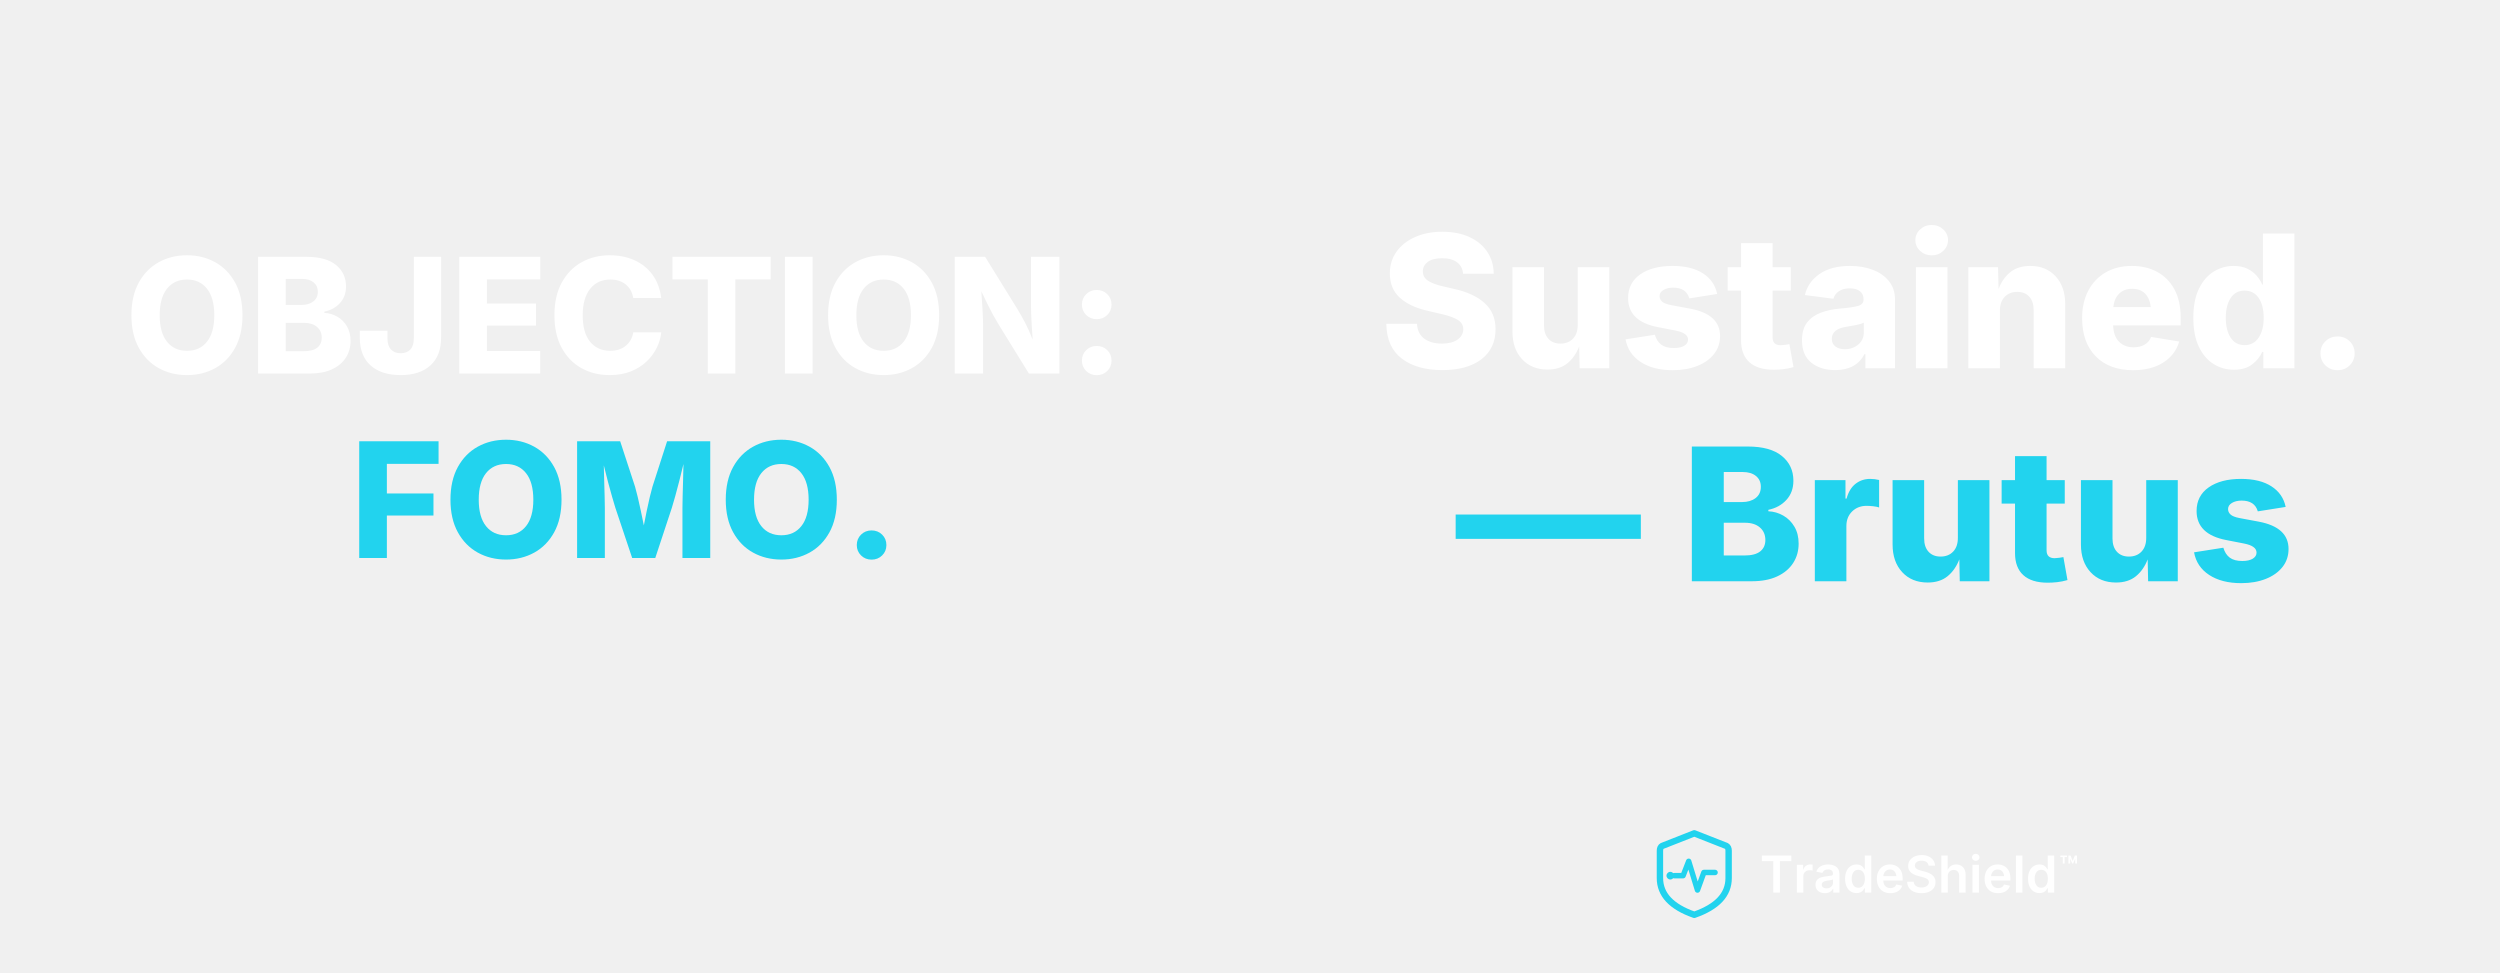
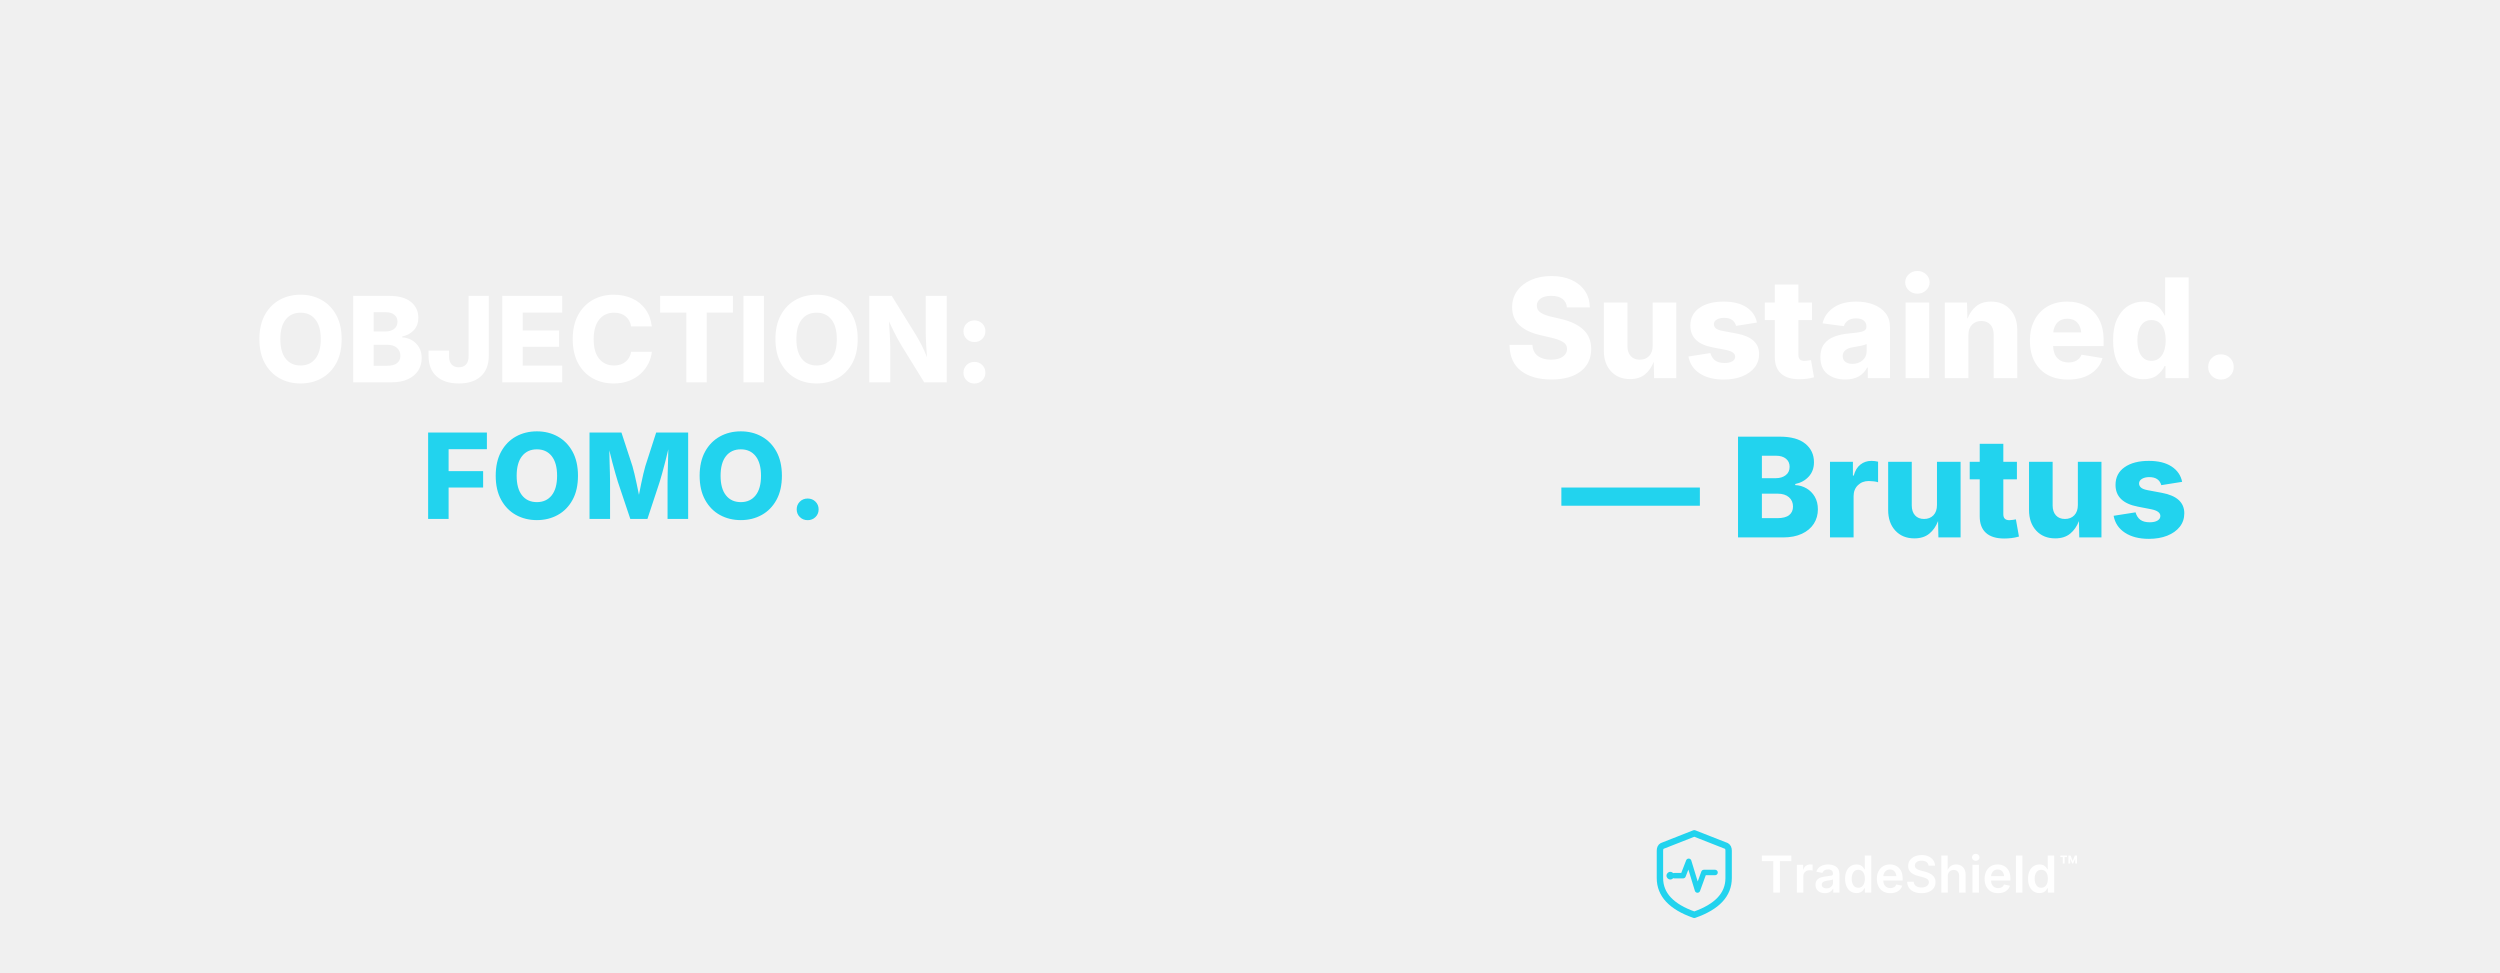
<svg xmlns="http://www.w3.org/2000/svg" width="9in" height="3.5in" viewBox="0 0 2700 1050">
-   <path fill="#FFFFFF" d="M201.992 405.1Q184.991 405.1 171.414 397.571Q157.838 390.043 149.887 375.579Q141.936 361.115 141.936 340.476Q141.936 319.667 149.887 305.203Q157.838 290.739 171.414 283.211Q184.991 275.682 201.992 275.682Q218.825 275.682 232.401 283.211Q245.977 290.739 253.929 305.203Q261.88 319.667 261.88 340.476Q261.88 361.199 253.929 375.664Q245.977 390.128 232.401 397.614Q218.825 405.1 201.992 405.1ZM201.992 378.878Q215.695 378.878 223.562 369.023Q231.429 359.169 231.429 340.476Q231.429 321.697 223.562 311.801Q215.695 301.904 201.992 301.904Q188.205 301.904 180.338 311.801Q172.472 321.697 172.472 340.476Q172.472 359.169 180.338 369.023Q188.205 378.878 201.992 378.878Z M278.712 403.408V277.374H330.987Q352.133 277.374 362.918 286.213Q373.703 295.053 373.703 309.348Q373.703 320.175 367.148 327.322Q360.592 334.47 350.273 336.585V337.938Q357.801 338.276 364.272 341.998Q370.742 345.72 374.676 352.402Q378.609 359.085 378.609 368.22Q378.609 378.37 373.492 386.321Q368.374 394.273 358.604 398.84Q348.835 403.408 334.878 403.408ZM308.571 379.301H327.857Q337.923 379.301 342.702 375.452Q347.481 371.603 347.481 364.836Q347.481 357.477 342.364 353.079Q337.246 348.68 328.449 348.68H308.571ZM308.571 329.31H325.912Q333.44 329.31 338.346 325.588Q343.252 321.867 343.252 315.015Q343.252 308.671 338.684 304.949Q334.117 301.227 326.419 301.227H308.571Z M432.744 405.1Q411.852 405.1 400.221 394.653Q388.59 384.207 388.59 364.836V357.224H418.449V365.344Q418.449 373.38 422.256 377.44Q426.062 381.5 432.744 381.5Q439.427 381.5 443.191 377.44Q446.955 373.38 446.955 365.175V277.374H476.391V364.667Q476.391 384.122 464.887 394.611Q453.383 405.1 432.744 405.1Z M496.015 403.408V277.374H583.477V301.735H525.874V327.788H578.91V351.641H525.874V379.047H583.393V403.408Z M658.421 405.1Q641.419 405.1 627.928 397.571Q614.436 390.043 606.612 375.621Q598.788 361.199 598.788 340.476Q598.788 319.667 606.696 305.203Q614.605 290.739 628.139 283.211Q641.673 275.682 658.421 275.682Q673.393 275.682 685.32 281.096Q697.246 286.509 704.774 296.829Q712.303 307.148 714.079 321.867H683.882Q682.444 312.647 675.888 307.275Q669.333 301.904 659.182 301.904Q645.31 301.904 637.317 312.012Q629.323 322.12 629.323 340.476Q629.323 359.423 637.359 369.15Q645.395 378.878 659.013 378.878Q669.164 378.878 675.761 373.507Q682.359 368.135 683.966 358.915H714.164Q713.318 367.374 709.3 375.579Q705.282 383.784 698.261 390.466Q691.241 397.148 681.259 401.124Q671.278 405.1 658.421 405.1Z M726.259 301.735V277.374H832.331V301.735H794.182V403.408H764.408V301.735Z M877.585 277.374V403.408H847.726V277.374Z M954.389 405.1Q937.387 405.1 923.811 397.571Q910.235 390.043 902.284 375.579Q894.333 361.115 894.333 340.476Q894.333 319.667 902.284 305.203Q910.235 290.739 923.811 283.211Q937.387 275.682 954.389 275.682Q971.222 275.682 984.798 283.211Q998.374 290.739 1006.325 305.203Q1014.276 319.667 1014.276 340.476Q1014.276 361.199 1006.325 375.664Q998.374 390.128 984.798 397.614Q971.222 405.1 954.389 405.1ZM954.389 378.878Q968.092 378.878 975.959 369.023Q983.825 359.169 983.825 340.476Q983.825 321.697 975.959 311.801Q968.092 301.904 954.389 301.904Q940.602 301.904 932.735 311.801Q924.868 321.697 924.868 340.476Q924.868 359.169 932.735 369.023Q940.602 378.878 954.389 378.878Z M1031.109 403.408V277.374H1063.929L1099.117 334.301Q1103.346 341.321 1107.321 348.934Q1111.297 356.547 1115.273 366.867Q1114.596 357.393 1114.046 347.496Q1113.496 337.6 1113.496 331.002V277.374H1144.117V403.408H1111.212L1078.985 351.218Q1075.263 345.128 1072.26 339.63Q1069.258 334.132 1066.339 328.126Q1063.421 322.12 1059.868 314.592Q1060.63 325.758 1061.18 335.527Q1061.729 345.297 1061.729 351.218V403.408Z M1184.464 405.184Q1177.697 405.184 1173.087 400.659Q1168.477 396.133 1168.477 389.451Q1168.477 382.684 1173.087 378.159Q1177.697 373.633 1184.464 373.633Q1191.231 373.633 1195.841 378.159Q1200.451 382.684 1200.451 389.451Q1200.451 396.133 1195.841 400.659Q1191.231 405.184 1184.464 405.184ZM1184.464 344.705Q1177.697 344.705 1173.087 340.18Q1168.477 335.654 1168.477 328.972Q1168.477 322.205 1173.087 317.68Q1177.697 313.154 1184.464 313.154Q1191.231 313.154 1195.841 317.68Q1200.451 322.205 1200.451 328.972Q1200.451 335.654 1195.841 340.18Q1191.231 344.705 1184.464 344.705Z" />
-   <path fill="#22D3EE" d="M387.956 602.626V476.592H473.642V500.953H417.815V532.927H468.144V556.78H417.815V602.626Z M546.555 604.318Q529.554 604.318 515.977 596.789Q502.401 589.261 494.45 574.797Q486.499 560.333 486.499 539.694Q486.499 518.885 494.45 504.421Q502.401 489.957 515.977 482.429Q529.554 474.9 546.555 474.9Q563.388 474.9 576.964 482.429Q590.54 489.957 598.492 504.421Q606.443 518.885 606.443 539.694Q606.443 560.417 598.492 574.882Q590.54 589.346 576.964 596.832Q563.388 604.318 546.555 604.318ZM546.555 578.096Q560.258 578.096 568.125 568.242Q575.992 558.387 575.992 539.694Q575.992 520.915 568.125 511.019Q560.258 501.122 546.555 501.122Q532.768 501.122 524.901 511.019Q517.035 520.915 517.035 539.694Q517.035 558.387 524.901 568.242Q532.768 578.096 546.555 578.096Z M623.275 602.626V476.592H669.798L685.869 525.652Q687.138 529.966 688.788 536.902Q690.437 543.838 692.129 551.874Q693.82 559.91 695.343 567.438Q696.781 559.91 698.43 551.916Q700.08 543.923 701.729 536.945Q703.379 529.966 704.648 525.652L720.465 476.592H767.072V602.626H737.044V548.321Q737.044 543.5 737.256 535.676Q737.467 527.852 737.721 518.716Q737.975 509.581 738.144 501.122Q736.029 510.088 733.703 519.139Q731.377 528.19 729.262 535.845Q727.148 543.5 725.625 548.321L707.693 602.626H682.74L664.554 548.321Q663.116 543.669 661.001 536.31Q658.886 528.951 656.56 520.196Q654.234 511.442 652.119 502.56Q652.289 510.85 652.542 519.647Q652.796 528.444 653.008 536.014Q653.219 543.585 653.219 548.321V602.626Z M843.877 604.318Q826.875 604.318 813.299 596.789Q799.723 589.261 791.772 574.797Q783.82 560.333 783.82 539.694Q783.82 518.885 791.772 504.421Q799.723 489.957 813.299 482.429Q826.875 474.9 843.877 474.9Q860.71 474.9 874.286 482.429Q887.862 489.957 895.813 504.421Q903.764 518.885 903.764 539.694Q903.764 560.417 895.813 574.882Q887.862 589.346 874.286 596.832Q860.71 604.318 843.877 604.318ZM843.877 578.096Q857.58 578.096 865.446 568.242Q873.313 558.387 873.313 539.694Q873.313 520.915 865.446 511.019Q857.58 501.122 843.877 501.122Q830.089 501.122 822.223 511.019Q814.356 520.915 814.356 539.694Q814.356 558.387 822.223 568.242Q830.089 578.096 843.877 578.096Z M941.32 604.402Q934.554 604.402 929.944 599.877Q925.334 595.352 925.334 588.669Q925.334 581.902 929.944 577.377Q934.554 572.852 941.32 572.852Q948.087 572.852 952.697 577.377Q957.307 581.902 957.307 588.669Q957.307 595.352 952.697 599.877Q948.087 604.402 941.32 604.402Z" />
-   <path fill="#FFFFFF" d="M1557.666 399.707Q1530.322 399.707 1513.965 387.305Q1497.607 374.902 1497.217 349.707H1530.322Q1530.908 360.352 1538.184 365.723Q1545.459 371.094 1557.275 371.094Q1568.018 371.094 1574.17 366.748Q1580.322 362.402 1580.322 355.469Q1580.322 349.219 1574.512 345.557Q1568.701 341.895 1556.787 339.16L1541.357 335.547Q1522.51 331.25 1511.768 321.484Q1501.025 311.719 1501.025 295.312Q1501.025 281.836 1508.301 271.729Q1515.576 261.621 1528.369 255.957Q1541.162 250.293 1557.666 250.293Q1574.561 250.293 1586.963 256.006Q1599.365 261.719 1606.201 271.924Q1613.037 282.129 1613.232 295.605H1580.127Q1579.443 287.695 1573.682 283.301Q1567.92 278.906 1557.568 278.906Q1547.217 278.906 1541.943 282.91Q1536.67 286.914 1536.67 292.969Q1536.67 299.707 1542.529 303.369Q1548.389 307.031 1558.154 309.18L1570.752 312.109Q1591.846 316.797 1603.516 327.441Q1615.186 338.086 1615.186 355.566Q1615.186 376.27 1599.951 387.988Q1584.717 399.707 1557.666 399.707Z M1671.338 399.121Q1654.15 399.121 1643.799 387.891Q1633.447 376.66 1633.447 358.105V288.574H1667.529V351.465Q1667.529 360.645 1672.266 365.869Q1677.002 371.094 1685.303 371.094Q1693.701 371.094 1698.828 365.771Q1703.955 360.449 1703.955 350.879V288.574H1738.037V397.754H1706.006L1705.518 374.121Q1701.123 385.547 1692.822 392.334Q1684.521 399.121 1671.338 399.121Z M1806.494 399.805Q1785.498 399.805 1771.973 390.967Q1758.447 382.129 1755.615 366.504L1787.256 361.523Q1789.307 368.652 1794.189 372.266Q1799.072 375.879 1807.764 375.879Q1814.893 375.879 1818.994 373.389Q1823.096 370.898 1823.096 366.797Q1823.096 359.668 1809.717 357.031L1790.674 353.32Q1758.35 347.168 1758.35 321.875Q1758.35 305.566 1771.387 296.387Q1784.424 287.207 1806.396 287.207Q1826.904 287.207 1839.307 295.312Q1851.709 303.418 1854.541 317.48L1824.463 322.266Q1821.143 310.645 1806.982 310.645Q1800.83 310.645 1796.582 313.135Q1792.334 315.625 1792.334 319.824Q1792.334 323.145 1794.971 325.635Q1797.607 328.125 1804.639 329.492L1825.537 333.398Q1857.666 339.453 1857.666 362.891Q1857.666 374.121 1851.074 382.422Q1844.482 390.723 1832.959 395.264Q1821.436 399.805 1806.494 399.805Z M1934.033 288.574V313.867H1914.404V364.355Q1914.404 372.852 1923.096 372.852Q1924.854 372.852 1928.027 372.412Q1931.201 371.973 1932.568 371.68L1936.963 396.484Q1931.201 398.145 1925.83 398.73Q1920.459 399.316 1915.674 399.316Q1898.291 399.316 1889.307 391.162Q1880.322 383.008 1880.322 367.383V313.867H1865.869V288.574H1880.322V262.598H1914.404V288.574Z M1982.08 399.707Q1966.357 399.707 1956.25 391.699Q1946.143 383.691 1946.143 367.48Q1946.143 355.371 1951.709 348.242Q1957.275 341.113 1966.504 337.695Q1975.732 334.277 1986.768 333.301Q2000.635 332.129 2006.641 330.42Q2012.646 328.711 2012.646 323.633V323.242Q2012.646 317.578 2008.691 314.502Q2004.736 311.426 1997.803 311.426Q1990.674 311.426 1986.084 314.453Q1981.494 317.48 1980.127 322.656L1949.268 318.652Q1952.49 304.688 1965.039 295.947Q1977.588 287.207 1998.096 287.207Q2011.67 287.207 2022.656 291.406Q2033.643 295.605 2040.137 303.76Q2046.631 311.914 2046.631 323.633V397.754H2014.6V382.422H2013.721Q2004.639 399.707 1982.08 399.707ZM1992.432 377.148Q2001.025 377.148 2006.982 372.07Q2012.939 366.992 2012.939 358.887V348.438Q2010.01 350.0 2004.443 351.074Q1998.877 352.148 1994.092 352.93Q1978.369 355.273 1978.369 365.918Q1978.369 371.387 1982.324 374.268Q1986.279 377.148 1992.432 377.148Z M2069.189 397.754V288.574H2103.271V397.754ZM2086.182 275.781Q2078.955 275.781 2073.779 270.996Q2068.604 266.211 2068.604 259.375Q2068.604 252.539 2073.779 247.754Q2078.955 242.969 2086.182 242.969Q2093.506 242.969 2098.682 247.754Q2103.857 252.539 2103.857 259.375Q2103.857 266.211 2098.682 270.996Q2093.506 275.781 2086.182 275.781Z M2159.912 335.449V397.754H2125.83V288.574H2157.861L2158.447 312.109Q2162.744 300.781 2171.045 293.994Q2179.346 287.207 2192.627 287.207Q2209.717 287.207 2220.068 298.438Q2230.42 309.668 2230.42 328.223V397.754H2196.338V334.863Q2196.338 325.684 2191.65 320.459Q2186.963 315.234 2178.564 315.234Q2170.264 315.234 2165.088 320.557Q2159.912 325.879 2159.912 335.449Z M2303.76 399.805Q2278.076 399.805 2263.379 384.814Q2248.682 369.824 2248.682 343.555Q2248.682 326.758 2255.273 314.062Q2261.865 301.367 2273.975 294.287Q2286.084 287.207 2302.49 287.207Q2317.822 287.207 2329.688 293.604Q2341.553 300.0 2348.34 312.451Q2355.127 324.902 2355.127 342.871V351.465H2282.178Q2282.666 363.281 2288.672 369.189Q2294.678 375.098 2304.346 375.098Q2311.182 375.098 2316.162 372.217Q2321.143 369.336 2323.193 363.867L2353.564 368.848Q2349.463 383.008 2336.523 391.406Q2323.584 399.805 2303.76 399.805ZM2282.373 331.641H2322.803Q2321.826 322.363 2316.748 317.139Q2311.67 311.914 2302.783 311.914Q2293.799 311.914 2288.574 317.236Q2283.35 322.559 2282.373 331.641Z M2412.549 399.316Q2400.439 399.316 2390.479 393.018Q2380.518 386.719 2374.658 374.268Q2368.799 361.816 2368.799 343.262Q2368.799 324.121 2374.902 311.719Q2381.006 299.316 2390.918 293.262Q2400.83 287.207 2412.256 287.207Q2420.947 287.207 2427.1 290.186Q2433.252 293.164 2437.207 297.803Q2441.162 302.441 2443.213 307.324H2443.994V252.246H2477.979V397.754H2444.385V380.078H2443.213Q2439.99 387.5 2432.52 393.408Q2425.049 399.316 2412.549 399.316ZM2424.17 372.754Q2433.838 372.754 2439.307 364.697Q2444.775 356.641 2444.775 343.262Q2444.775 329.688 2439.355 321.777Q2433.936 313.867 2424.17 313.867Q2414.307 313.867 2409.082 321.924Q2403.857 329.98 2403.857 343.262Q2403.857 356.543 2409.082 364.648Q2414.307 372.754 2424.17 372.754Z M2524.561 399.805Q2516.748 399.805 2511.426 394.58Q2506.104 389.355 2506.104 381.641Q2506.104 373.828 2511.426 368.604Q2516.748 363.379 2524.561 363.379Q2532.373 363.379 2537.695 368.604Q2543.018 373.828 2543.018 381.641Q2543.018 389.355 2537.695 394.58Q2532.373 399.805 2524.561 399.805Z" />
-   <path fill="#22D3EE" d="M1772.119 555.684V581.953H1572.119V555.684Z M1827.197 627.754V482.246H1887.549Q1911.963 482.246 1924.414 492.451Q1936.865 502.656 1936.865 519.16Q1936.865 531.66 1929.297 539.912Q1921.729 548.164 1909.814 550.605V552.168Q1918.506 552.559 1925.977 556.855Q1933.447 561.152 1937.988 568.867Q1942.529 576.582 1942.529 587.129Q1942.529 598.848 1936.621 608.027Q1930.713 617.207 1919.434 622.48Q1908.154 627.754 1892.041 627.754ZM1861.67 599.922H1883.936Q1895.557 599.922 1901.074 595.479Q1906.592 591.035 1906.592 583.223Q1906.592 574.727 1900.684 569.648Q1894.775 564.57 1884.619 564.57H1861.67ZM1861.67 542.207H1881.689Q1890.381 542.207 1896.045 537.91Q1901.709 533.613 1901.709 525.703Q1901.709 518.379 1896.436 514.082Q1891.162 509.785 1882.275 509.785H1861.67Z M1960.01 627.754V518.574H1993.115V538.496H1994.287Q1997.217 527.754 2004.004 522.48Q2010.791 517.207 2019.775 517.207Q2024.756 517.207 2029.443 518.379V548.066Q2027.002 547.188 2023.047 546.748Q2019.092 546.309 2015.967 546.309Q2006.494 546.309 2000.293 552.363Q1994.092 558.418 1994.092 568.184V627.754Z M2081.885 629.121Q2064.697 629.121 2054.346 617.891Q2043.994 606.66 2043.994 588.105V518.574H2078.076V581.465Q2078.076 590.645 2082.812 595.869Q2087.549 601.094 2095.85 601.094Q2104.248 601.094 2109.375 595.771Q2114.502 590.449 2114.502 580.879V518.574H2148.584V627.754H2116.553L2116.064 604.121Q2111.67 615.547 2103.369 622.334Q2095.068 629.121 2081.885 629.121Z M2229.932 518.574V543.867H2210.303V594.355Q2210.303 602.852 2218.994 602.852Q2220.752 602.852 2223.926 602.412Q2227.1 601.973 2228.467 601.68L2232.861 626.484Q2227.1 628.145 2221.729 628.73Q2216.357 629.316 2211.572 629.316Q2194.189 629.316 2185.205 621.162Q2176.221 613.008 2176.221 597.383V543.867H2161.768V518.574H2176.221V492.598H2210.303V518.574Z M2285.303 629.121Q2268.115 629.121 2257.764 617.891Q2247.412 606.66 2247.412 588.105V518.574H2281.494V581.465Q2281.494 590.645 2286.23 595.869Q2290.967 601.094 2299.268 601.094Q2307.666 601.094 2312.793 595.771Q2317.92 590.449 2317.92 580.879V518.574H2352.002V627.754H2319.971L2319.482 604.121Q2315.088 615.547 2306.787 622.334Q2298.486 629.121 2285.303 629.121Z M2420.459 629.805Q2399.463 629.805 2385.938 620.967Q2372.412 612.129 2369.58 596.504L2401.221 591.523Q2403.271 598.652 2408.154 602.266Q2413.037 605.879 2421.729 605.879Q2428.857 605.879 2432.959 603.389Q2437.061 600.898 2437.061 596.797Q2437.061 589.668 2423.682 587.031L2404.639 583.32Q2372.314 577.168 2372.314 551.875Q2372.314 535.566 2385.352 526.387Q2398.389 517.207 2420.361 517.207Q2440.869 517.207 2453.271 525.312Q2465.674 533.418 2468.506 547.48L2438.428 552.266Q2435.107 540.645 2420.947 540.645Q2414.795 540.645 2410.547 543.135Q2406.299 545.625 2406.299 549.824Q2406.299 553.145 2408.936 555.635Q2411.572 558.125 2418.604 559.492L2439.502 563.398Q2471.631 569.453 2471.631 592.891Q2471.631 604.121 2465.039 612.422Q2458.447 620.723 2446.924 625.264Q2435.4 629.805 2420.459 629.805Z" />
+   <path fill="#FFFFFF" d="M324.624 414.148Q312.03 414.148 301.974 408.571Q291.917 402.995 286.028 392.281Q280.138 381.566 280.138 366.278Q280.138 350.865 286.028 340.15Q291.917 329.436 301.974 323.86Q312.03 318.283 324.624 318.283Q337.093 318.283 347.149 323.86Q357.206 329.436 363.095 340.15Q368.985 350.865 368.985 366.278Q368.985 381.629 363.095 392.343Q357.206 403.058 347.149 408.603Q337.093 414.148 324.624 414.148ZM324.624 394.724Q334.774 394.724 340.602 387.425Q346.429 380.125 346.429 366.278Q346.429 352.368 340.602 345.038Q334.774 337.707 324.624 337.707Q314.411 337.707 308.584 345.038Q302.757 352.368 302.757 366.278Q302.757 380.125 308.584 387.425Q314.411 394.724 324.624 394.724Z M381.454 412.895V319.536H420.175Q435.84 319.536 443.828 326.084Q451.817 332.632 451.817 343.221Q451.817 351.241 446.961 356.535Q442.105 361.83 434.461 363.396V364.398Q440.038 364.649 444.831 367.406Q449.624 370.163 452.538 375.113Q455.451 380.063 455.451 386.83Q455.451 394.348 451.66 400.238Q447.87 406.128 440.633 409.511Q433.396 412.895 423.058 412.895ZM403.571 395.038H417.857Q425.313 395.038 428.853 392.187Q432.393 389.336 432.393 384.323Q432.393 378.872 428.603 375.614Q424.812 372.356 418.296 372.356H403.571ZM403.571 358.008H416.416Q421.992 358.008 425.627 355.251Q429.261 352.494 429.261 347.419Q429.261 342.719 425.877 339.962Q422.494 337.206 416.792 337.206H403.571Z M495.551 414.148Q480.075 414.148 471.46 406.41Q462.845 398.672 462.845 384.323V378.684H484.962V384.699Q484.962 390.652 487.782 393.659Q490.602 396.667 495.551 396.667Q500.501 396.667 503.289 393.659Q506.078 390.652 506.078 384.574V319.536H527.882V384.198Q527.882 398.609 519.361 406.378Q510.84 414.148 495.551 414.148Z M542.419 412.895V319.536H607.206V337.581H564.536V356.88H603.822V374.549H564.536V394.85H607.143V412.895Z M662.719 414.148Q650.125 414.148 640.132 408.571Q630.138 402.995 624.342 392.312Q618.546 381.629 618.546 366.278Q618.546 350.865 624.405 340.15Q630.263 329.436 640.288 323.86Q650.313 318.283 662.719 318.283Q673.81 318.283 682.644 322.293Q691.479 326.303 697.055 333.947Q702.632 341.591 703.947 352.494H681.579Q680.514 345.664 675.658 341.685Q670.802 337.707 663.283 337.707Q653.008 337.707 647.086 345.194Q641.165 352.682 641.165 366.278Q641.165 380.313 647.118 387.519Q653.07 394.724 663.158 394.724Q670.677 394.724 675.564 390.746Q680.451 386.767 681.642 379.937H704.01Q703.383 386.203 700.407 392.281Q697.431 398.358 692.231 403.308Q687.03 408.258 679.637 411.203Q672.243 414.148 662.719 414.148Z M712.97 337.581V319.536H791.541V337.581H763.283V412.895H741.228V337.581Z M825.063 319.536V412.895H802.945V319.536Z M881.955 414.148Q869.361 414.148 859.305 408.571Q849.248 402.995 843.358 392.281Q837.469 381.566 837.469 366.278Q837.469 350.865 843.358 340.15Q849.248 329.436 859.305 323.86Q869.361 318.283 881.955 318.283Q894.424 318.283 904.48 323.86Q914.536 329.436 920.426 340.15Q926.316 350.865 926.316 366.278Q926.316 381.629 920.426 392.343Q914.536 403.058 904.48 408.603Q894.424 414.148 881.955 414.148ZM881.955 394.724Q892.105 394.724 897.932 387.425Q903.759 380.125 903.759 366.278Q903.759 352.368 897.932 345.038Q892.105 337.707 881.955 337.707Q871.742 337.707 865.915 345.038Q860.088 352.368 860.088 366.278Q860.088 380.125 865.915 387.425Q871.742 394.724 881.955 394.724Z M938.784 412.895V319.536H963.095L989.16 361.704Q992.293 366.905 995.238 372.544Q998.183 378.183 1001.128 385.827Q1000.627 378.81 1000.219 371.479Q999.812 364.148 999.812 359.261V319.536H1022.494V412.895H998.12L974.248 374.236Q971.491 369.724 969.267 365.652Q967.043 361.579 964.881 357.13Q962.719 352.682 960.088 347.105Q960.652 355.376 961.059 362.613Q961.466 369.85 961.466 374.236V412.895Z M1052.381 414.211Q1047.368 414.211 1043.954 410.858Q1040.539 407.506 1040.539 402.556Q1040.539 397.544 1043.954 394.192Q1047.368 390.84 1052.381 390.84Q1057.393 390.84 1060.808 394.192Q1064.223 397.544 1064.223 402.556Q1064.223 407.506 1060.808 410.858Q1057.393 414.211 1052.381 414.211ZM1052.381 369.411Q1047.368 369.411 1043.954 366.059Q1040.539 362.707 1040.539 357.757Q1040.539 352.744 1043.954 349.392Q1047.368 346.04 1052.381 346.04Q1057.393 346.04 1060.808 349.392Q1064.223 352.744 1064.223 357.757Q1064.223 362.707 1060.808 366.059Q1057.393 369.411 1052.381 369.411Z" />
+   <path fill="#22D3EE" d="M462.375 560.464V467.105H525.846V485.15H484.492V508.835H521.773V526.504H484.492V560.464Z M579.856 561.717Q567.262 561.717 557.206 556.14Q547.149 550.564 541.259 539.85Q535.37 529.135 535.37 513.847Q535.37 498.434 541.259 487.719Q547.149 477.005 557.206 471.429Q567.262 465.852 579.856 465.852Q592.325 465.852 602.381 471.429Q612.437 477.005 618.327 487.719Q624.217 498.434 624.217 513.847Q624.217 529.198 618.327 539.912Q612.437 550.627 602.381 556.172Q592.325 561.717 579.856 561.717ZM579.856 542.293Q590.006 542.293 595.833 534.994Q601.66 527.694 601.66 513.847Q601.66 499.937 595.833 492.607Q590.006 485.276 579.856 485.276Q569.643 485.276 563.816 492.607Q557.989 499.937 557.989 513.847Q557.989 527.694 563.816 534.994Q569.643 542.293 579.856 542.293Z M636.685 560.464V467.105H671.147L683.051 503.446Q683.991 506.642 685.213 511.779Q686.435 516.917 687.688 522.87Q688.941 528.822 690.069 534.398Q691.134 528.822 692.356 522.901Q693.578 516.98 694.799 511.811Q696.021 506.642 696.961 503.446L708.678 467.105H743.202V560.464H720.959V520.238Q720.959 516.667 721.115 510.871Q721.272 505.075 721.46 498.308Q721.648 491.541 721.773 485.276Q720.207 491.917 718.484 498.622Q716.761 505.326 715.194 510.996Q713.628 516.667 712.5 520.238L699.217 560.464H680.733L667.262 520.238Q666.197 516.792 664.63 511.341Q663.064 505.89 661.341 499.405Q659.618 492.92 658.051 486.341Q658.177 492.481 658.365 498.997Q658.553 505.514 658.709 511.122Q658.866 516.729 658.866 520.238V560.464Z M800.094 561.717Q787.5 561.717 777.444 556.14Q767.387 550.564 761.497 539.85Q755.608 529.135 755.608 513.847Q755.608 498.434 761.497 487.719Q767.387 477.005 777.444 471.429Q787.5 465.852 800.094 465.852Q812.563 465.852 822.619 471.429Q832.675 477.005 838.565 487.719Q844.455 498.434 844.455 513.847Q844.455 529.198 838.565 539.912Q832.675 550.627 822.619 556.172Q812.563 561.717 800.094 561.717ZM800.094 542.293Q810.244 542.293 816.071 534.994Q821.898 527.694 821.898 513.847Q821.898 499.937 816.071 492.607Q810.244 485.276 800.094 485.276Q789.881 485.276 784.054 492.607Q778.227 499.937 778.227 513.847Q778.227 527.694 784.054 534.994Q789.881 542.293 800.094 542.293Z M872.274 561.779Q867.262 561.779 863.847 558.427Q860.432 555.075 860.432 550.125Q860.432 545.113 863.847 541.761Q867.262 538.409 872.274 538.409Q877.287 538.409 880.702 541.761Q884.117 545.113 884.117 550.125Q884.117 555.075 880.702 558.427Q877.287 561.779 872.274 561.779Z" />
+   <path fill="#FFFFFF" d="M1675.47 409.864Q1655.019 409.864 1642.785 400.588Q1630.551 391.312 1630.259 372.468H1655.019Q1655.457 380.429 1660.899 384.446Q1666.34 388.463 1675.178 388.463Q1683.212 388.463 1687.814 385.213Q1692.415 381.963 1692.415 376.777Q1692.415 372.103 1688.069 369.364Q1683.724 366.625 1674.813 364.58L1663.273 361.877Q1649.176 358.663 1641.142 351.359Q1633.107 344.056 1633.107 331.785Q1633.107 321.705 1638.549 314.146Q1643.99 306.586 1653.558 302.35Q1663.127 298.114 1675.47 298.114Q1688.106 298.114 1697.382 302.387Q1706.658 306.659 1711.771 314.292Q1716.884 321.925 1717.03 332.004H1692.269Q1691.758 326.088 1687.449 322.801Q1683.139 319.514 1675.397 319.514Q1667.655 319.514 1663.711 322.509Q1659.767 325.504 1659.767 330.032Q1659.767 335.072 1664.149 337.811Q1668.531 340.55 1675.835 342.156L1685.257 344.348Q1701.034 347.854 1709.762 355.815Q1718.49 363.776 1718.49 376.85Q1718.49 392.335 1707.096 401.099Q1695.702 409.864 1675.47 409.864Z M1760.488 409.426Q1747.633 409.426 1739.891 401.026Q1732.149 392.627 1732.149 378.749V326.745H1757.639V373.783Q1757.639 380.648 1761.182 384.556Q1764.724 388.463 1770.933 388.463Q1777.214 388.463 1781.049 384.483Q1784.883 380.502 1784.883 373.344V326.745H1810.374V408.403H1786.417L1786.052 390.728Q1782.765 399.273 1776.557 404.349Q1770.348 409.426 1760.488 409.426Z M1861.574 409.937Q1845.871 409.937 1835.755 403.327Q1825.639 396.717 1823.521 385.031L1847.186 381.306Q1848.72 386.637 1852.371 389.34Q1856.023 392.042 1862.524 392.042Q1867.856 392.042 1870.923 390.18Q1873.991 388.317 1873.991 385.25Q1873.991 379.918 1863.985 377.946L1849.742 375.17Q1825.566 370.569 1825.566 351.652Q1825.566 339.454 1835.317 332.588Q1845.068 325.723 1861.501 325.723Q1876.84 325.723 1886.116 331.785Q1895.392 337.847 1897.51 348.365L1875.014 351.944Q1872.53 343.252 1861.94 343.252Q1857.338 343.252 1854.161 345.115Q1850.984 346.977 1850.984 350.118Q1850.984 352.601 1852.956 354.464Q1854.928 356.326 1860.187 357.349L1875.817 360.27Q1899.847 364.799 1899.847 382.328Q1899.847 390.728 1894.917 396.936Q1889.987 403.144 1881.368 406.541Q1872.749 409.937 1861.574 409.937Z M1956.964 326.745V345.662H1942.283V383.424Q1942.283 389.778 1948.783 389.778Q1950.098 389.778 1952.472 389.449Q1954.846 389.121 1955.868 388.902L1959.155 407.454Q1954.846 408.695 1950.829 409.134Q1946.811 409.572 1943.232 409.572Q1930.231 409.572 1923.512 403.473Q1916.792 397.374 1916.792 385.688V345.662H1905.982V326.745H1916.792V307.317H1942.283V326.745Z M1992.899 409.864Q1981.14 409.864 1973.58 403.875Q1966.021 397.886 1966.021 385.761Q1966.021 376.704 1970.184 371.372Q1974.347 366.04 1981.249 363.484Q1988.152 360.928 1996.405 360.197Q2006.777 359.321 2011.269 358.043Q2015.761 356.764 2015.761 352.966V352.674Q2015.761 348.438 2012.802 346.137Q2009.844 343.836 2004.659 343.836Q1999.327 343.836 1995.894 346.101Q1992.461 348.365 1991.438 352.236L1968.358 349.241Q1970.768 338.797 1980.154 332.26Q1989.539 325.723 2004.878 325.723Q2015.03 325.723 2023.247 328.863Q2031.464 332.004 2036.321 338.103Q2041.178 344.202 2041.178 352.966V408.403H2017.221V396.936H2016.564Q2009.771 409.864 1992.899 409.864ZM2000.641 392.992Q2007.069 392.992 2011.524 389.194Q2015.98 385.396 2015.98 379.334V371.518Q2013.788 372.687 2009.625 373.49Q2005.462 374.294 2001.883 374.878Q1990.124 376.631 1990.124 384.592Q1990.124 388.683 1993.082 390.837Q1996.04 392.992 2000.641 392.992Z M2058.05 408.403V326.745H2083.541V408.403ZM2070.759 317.177Q2065.354 317.177 2061.483 313.598Q2057.612 310.019 2057.612 304.906Q2057.612 299.794 2061.483 296.215Q2065.354 292.636 2070.759 292.636Q2076.237 292.636 2080.108 296.215Q2083.979 299.794 2083.979 304.906Q2083.979 310.019 2080.108 313.598Q2076.237 317.177 2070.759 317.177Z M2125.904 361.804V408.403H2100.413V326.745H2124.37L2124.808 344.348Q2128.022 335.875 2134.23 330.799Q2140.439 325.723 2150.372 325.723Q2163.154 325.723 2170.896 334.122Q2178.638 342.522 2178.638 356.399V408.403H2153.148V361.366Q2153.148 354.5 2149.642 350.593Q2146.136 346.685 2139.854 346.685Q2133.646 346.685 2129.775 350.666Q2125.904 354.646 2125.904 361.804Z M2233.491 409.937Q2214.281 409.937 2203.289 398.725Q2192.297 387.514 2192.297 367.866Q2192.297 355.304 2197.227 345.808Q2202.157 336.313 2211.214 331.018Q2220.271 325.723 2232.541 325.723Q2244.008 325.723 2252.883 330.507Q2261.757 335.291 2266.833 344.603Q2271.91 353.916 2271.91 367.355V373.783H2217.349Q2217.714 382.62 2222.206 387.039Q2226.698 391.458 2233.929 391.458Q2239.042 391.458 2242.767 389.303Q2246.492 387.149 2248.026 383.059L2270.741 386.784Q2267.673 397.374 2257.996 403.656Q2248.318 409.937 2233.491 409.937ZM2217.495 358.956H2247.733Q2247.003 352.017 2243.205 348.109Q2239.407 344.202 2232.76 344.202Q2226.041 344.202 2222.133 348.182Q2218.226 352.163 2217.495 358.956Z M2314.857 409.572Q2305.8 409.572 2298.35 404.861Q2290.9 400.15 2286.517 390.837Q2282.135 381.525 2282.135 367.647Q2282.135 353.332 2286.7 344.056Q2291.265 334.78 2298.678 330.251Q2306.092 325.723 2314.638 325.723Q2321.138 325.723 2325.74 327.95Q2330.341 330.178 2333.299 333.647Q2336.257 337.117 2337.791 340.769H2338.375V299.575H2363.793V408.403H2338.667V395.183H2337.791Q2335.381 400.734 2329.793 405.153Q2324.206 409.572 2314.857 409.572ZM2323.548 389.705Q2330.779 389.705 2334.869 383.679Q2338.96 377.654 2338.96 367.647Q2338.96 357.495 2334.906 351.579Q2330.852 345.662 2323.548 345.662Q2316.171 345.662 2312.264 351.688Q2308.356 357.714 2308.356 367.647Q2308.356 377.581 2312.264 383.643Q2316.171 389.705 2323.548 389.705Z M2398.633 409.937Q2392.79 409.937 2388.809 406.029Q2384.828 402.122 2384.828 396.352Q2384.828 390.509 2388.809 386.601Q2392.79 382.693 2398.633 382.693Q2404.476 382.693 2408.457 386.601Q2412.437 390.509 2412.437 396.352Q2412.437 402.122 2408.457 406.029Q2404.476 409.937 2398.633 409.937Z" />
+   <path fill="#22D3EE" d="M1835.865 526.522V546.17H1686.28V526.522Z M1877.059 580.425V471.597H1922.197Q1940.457 471.597 1949.769 479.229Q1959.082 486.862 1959.082 499.206Q1959.082 508.555 1953.421 514.727Q1947.761 520.898 1938.85 522.724V523.893Q1945.351 524.185 1950.938 527.399Q1956.526 530.613 1959.922 536.383Q1963.318 542.153 1963.318 550.041Q1963.318 558.806 1958.899 565.672Q1954.481 572.537 1946.044 576.481Q1937.608 580.425 1925.557 580.425ZM1902.842 559.609H1919.495Q1928.186 559.609 1932.313 556.286Q1936.44 552.963 1936.44 547.12Q1936.44 540.765 1932.021 536.967Q1927.602 533.169 1920.006 533.169H1902.842ZM1902.842 516.443H1917.815Q1924.315 516.443 1928.552 513.229Q1932.788 510.016 1932.788 504.099Q1932.788 498.621 1928.844 495.408Q1924.9 492.194 1918.253 492.194H1902.842Z M1976.392 580.425V498.767H2001.153V513.667H2002.029Q2004.22 505.633 2009.297 501.689Q2014.373 497.745 2021.092 497.745Q2024.817 497.745 2028.323 498.621V520.825Q2026.497 520.168 2023.539 519.839Q2020.581 519.511 2018.244 519.511Q2011.159 519.511 2006.521 524.039Q2001.883 528.568 2001.883 535.871V580.425Z M2067.545 581.448Q2054.69 581.448 2046.948 573.048Q2039.206 564.649 2039.206 550.771V498.767H2064.697V545.805Q2064.697 552.671 2068.239 556.578Q2071.782 560.486 2077.99 560.486Q2084.271 560.486 2088.106 556.505Q2091.941 552.524 2091.941 545.367V498.767H2117.431V580.425H2093.474L2093.109 562.75Q2089.822 571.296 2083.614 576.372Q2077.406 581.448 2067.545 581.448Z M2178.273 498.767V517.685H2163.592V555.446Q2163.592 561.8 2170.093 561.8Q2171.407 561.8 2173.781 561.472Q2176.155 561.143 2177.177 560.924L2180.464 579.476Q2176.155 580.718 2172.138 581.156Q2168.121 581.594 2164.542 581.594Q2151.541 581.594 2144.821 575.495Q2138.101 569.397 2138.101 557.71V517.685H2127.292V498.767H2138.101V479.339H2163.592V498.767Z M2219.686 581.448Q2206.831 581.448 2199.089 573.048Q2191.347 564.649 2191.347 550.771V498.767H2216.838V545.805Q2216.838 552.671 2220.38 556.578Q2223.923 560.486 2230.131 560.486Q2236.412 560.486 2240.247 556.505Q2244.082 552.524 2244.082 545.367V498.767H2269.572V580.425H2245.615L2245.25 562.75Q2241.963 571.296 2235.755 576.372Q2229.547 581.448 2219.686 581.448Z M2320.773 581.959Q2305.069 581.959 2294.953 575.349Q2284.837 568.739 2282.719 557.053L2306.384 553.328Q2307.918 558.66 2311.57 561.362Q2315.222 564.065 2321.722 564.065Q2327.054 564.065 2330.122 562.202Q2333.19 560.34 2333.19 557.272Q2333.19 551.94 2323.183 549.968L2308.94 547.193Q2284.764 542.591 2284.764 523.674Q2284.764 511.476 2294.515 504.611Q2304.266 497.745 2320.7 497.745Q2336.038 497.745 2345.314 503.807Q2354.59 509.869 2356.708 520.387L2334.212 523.966Q2331.729 515.274 2321.138 515.274Q2316.537 515.274 2313.359 517.137Q2310.182 518.999 2310.182 522.14Q2310.182 524.623 2312.154 526.486Q2314.126 528.348 2319.385 529.371L2335.016 532.293Q2359.045 536.821 2359.045 554.35Q2359.045 562.75 2354.115 568.958Q2349.185 575.167 2340.567 578.563Q2331.948 581.959 2320.773 581.959Z" />
  <g transform="translate(1774.61,888.78) scale(1.7255)" fill="none" stroke="#22D3EE" stroke-linecap="round" stroke-linejoin="round">
    <path stroke-width="4" d="M32 6.5 L52.1 14.4 Q53.5 15.2 53.5 17.4 L53.5 34.5 Q53.5 50 32 57.5 Q10.5 50 10.5 34.5 L10.5 17.4 Q10.5 15.2 11.9 14.4 Z" />
    <circle cx="17" cy="33" r="2.4" fill="#22D3EE" stroke="none" />
    <path stroke-width="3.4" d="M19.5 33 H25 L28.5 24 L34 42 L38 31 H45" />
  </g>
  <path fill="#FFFFFF" d="M1902.802 930.035V923.993H1934.653V930.035H1922.326V964.007H1915.156V930.035Z M1940.588 964.007V933.983H1947.355V939.005H1947.678Q1948.483 936.4 1950.497 934.99Q1952.512 933.58 1955.09 933.58Q1956.432 933.58 1957.641 933.768V940.187Q1957.211 940.079 1956.244 939.958Q1955.278 939.837 1954.338 939.837Q1951.41 939.837 1949.49 941.65Q1947.57 943.463 1947.57 946.336V964.007Z M1970.8 964.625Q1967.953 964.625 1965.671 963.591Q1963.388 962.557 1962.072 960.543Q1960.756 958.529 1960.756 955.575Q1960.756 952.191 1962.408 950.324Q1964.059 948.458 1966.678 947.612Q1969.296 946.766 1972.197 946.471Q1976.118 946.041 1977.863 945.678Q1979.609 945.316 1979.609 943.758V943.624Q1979.609 941.422 1978.266 940.2Q1976.923 938.978 1974.372 938.978Q1971.74 938.978 1970.182 940.133Q1968.625 941.288 1968.088 942.765L1961.616 941.449Q1962.931 937.474 1966.382 935.541Q1969.833 933.607 1974.345 933.607Q1976.467 933.607 1978.629 934.104Q1980.79 934.601 1982.59 935.769Q1984.389 936.937 1985.49 938.938Q1986.591 940.938 1986.591 943.946V964.007H1979.904V959.872H1979.636Q1978.642 961.805 1976.467 963.215Q1974.291 964.625 1970.8 964.625ZM1972.599 959.442Q1975.822 959.442 1977.742 957.589Q1979.662 955.736 1979.662 953.238V949.693Q1979.179 950.069 1977.944 950.351Q1976.708 950.633 1975.325 950.835Q1973.942 951.036 1973.029 951.17Q1970.666 951.493 1969.095 952.459Q1967.524 953.426 1967.524 955.494Q1967.524 957.428 1968.947 958.435Q1970.37 959.442 1972.599 959.442Z M2005.068 964.544Q2001.523 964.544 1998.716 962.732Q1995.91 960.919 1994.299 957.455Q1992.687 953.99 1992.687 949.049Q1992.687 944.054 1994.326 940.603Q1995.964 937.152 1998.77 935.379Q2001.577 933.607 2005.041 933.607Q2007.726 933.607 2009.432 934.507Q2011.137 935.406 2012.131 936.655Q2013.124 937.904 2013.661 938.951H2013.957V923.993H2020.939V964.007H2014.091V959.254H2013.661Q2013.097 960.328 2012.077 961.563Q2011.056 962.799 2009.351 963.672Q2007.646 964.544 2005.068 964.544ZM2006.974 958.797Q2010.385 958.797 2012.238 956.098Q2014.091 953.399 2014.091 949.022Q2014.091 944.645 2012.252 941.999Q2010.412 939.354 2006.974 939.354Q2003.43 939.354 2001.63 942.093Q1999.831 944.833 1999.831 949.022Q1999.831 953.238 2001.644 956.018Q2003.456 958.797 2006.974 958.797Z M2041.591 964.625Q2037.053 964.625 2033.79 962.718Q2030.527 960.812 2028.768 957.347Q2027.009 953.883 2027.009 949.183Q2027.009 944.564 2028.741 941.059Q2030.473 937.555 2033.655 935.581Q2036.838 933.607 2041.135 933.607Q2044.787 933.607 2047.916 935.205Q2051.044 936.803 2052.951 940.146Q2054.858 943.49 2054.858 948.753V950.956H2033.964Q2034.098 954.957 2036.207 957.052Q2038.315 959.146 2041.672 959.146Q2043.981 959.146 2045.633 958.153Q2047.285 957.159 2047.983 955.252L2054.401 956.568Q2053.327 960.194 2049.957 962.409Q2046.586 964.625 2041.591 964.625ZM2033.991 946.202H2048.063Q2047.741 942.979 2046.009 941.032Q2044.277 939.085 2041.161 939.085Q2037.966 939.085 2036.099 941.14Q2034.233 943.194 2033.991 946.202Z M2075.214 964.625Q2068.232 964.625 2064.083 961.402Q2059.933 958.18 2059.692 952.245H2066.755Q2066.996 955.414 2069.387 956.958Q2071.777 958.502 2075.16 958.502Q2078.705 958.502 2080.948 956.904Q2083.19 955.306 2083.19 952.728Q2083.19 950.392 2081.203 949.197Q2079.216 948.001 2075.966 947.169L2071.428 945.987Q2066.406 944.698 2063.599 942.093Q2060.793 939.488 2060.793 935.245Q2060.793 931.7 2062.7 929.055Q2064.606 926.41 2067.91 924.933Q2071.213 923.456 2075.402 923.456Q2079.672 923.456 2082.881 924.933Q2086.091 926.41 2087.917 929.015Q2089.743 931.62 2089.824 934.95H2082.868Q2082.599 932.398 2080.572 930.975Q2078.544 929.552 2075.295 929.552Q2071.911 929.552 2069.977 931.042Q2068.044 932.533 2068.044 934.815Q2068.044 936.507 2069.078 937.568Q2070.112 938.629 2071.683 939.273Q2073.254 939.918 2074.865 940.321L2078.598 941.288Q2081.552 942.013 2084.251 943.369Q2086.95 944.725 2088.655 947.008Q2090.361 949.291 2090.361 952.782Q2090.361 956.3 2088.561 958.972Q2086.762 961.644 2083.378 963.135Q2079.994 964.625 2075.214 964.625Z M2103.6 946.417V964.007H2096.618V923.993H2103.493V939.542Q2106.232 933.607 2112.597 933.607Q2117.243 933.607 2120.063 936.561Q2122.883 939.515 2122.883 944.913V964.007H2115.873V945.987Q2115.873 942.979 2114.316 941.261Q2112.758 939.542 2110.019 939.542Q2107.226 939.542 2105.413 941.341Q2103.6 943.141 2103.6 946.417Z M2130.295 964.007V933.983H2137.277V964.007ZM2133.786 929.74Q2132.121 929.74 2130.926 928.625Q2129.731 927.511 2129.731 925.899Q2129.731 924.315 2130.926 923.2Q2132.121 922.086 2133.786 922.086Q2135.478 922.086 2136.673 923.2Q2137.868 924.315 2137.868 925.899Q2137.868 927.511 2136.673 928.625Q2135.478 929.74 2133.786 929.74Z M2157.956 964.625Q2153.417 964.625 2150.154 962.718Q2146.891 960.812 2145.132 957.347Q2143.373 953.883 2143.373 949.183Q2143.373 944.564 2145.106 941.059Q2146.838 937.555 2150.02 935.581Q2153.202 933.607 2157.499 933.607Q2161.152 933.607 2164.28 935.205Q2167.409 936.803 2169.316 940.146Q2171.222 943.49 2171.222 948.753V950.956H2150.329Q2150.463 954.957 2152.571 957.052Q2154.68 959.146 2158.036 959.146Q2160.346 959.146 2161.998 958.153Q2163.649 957.159 2164.347 955.252L2170.766 956.568Q2169.692 960.194 2166.321 962.409Q2162.951 964.625 2157.956 964.625ZM2150.356 946.202H2164.428Q2164.106 942.979 2162.374 941.032Q2160.641 939.085 2157.526 939.085Q2154.33 939.085 2152.464 941.14Q2150.597 943.194 2150.356 946.202Z M2184.194 923.993V964.007H2177.211V923.993Z M2202.67 964.544Q2199.125 964.544 2196.319 962.732Q2193.513 960.919 2191.901 957.455Q2190.29 953.99 2190.29 949.049Q2190.29 944.054 2191.928 940.603Q2193.566 937.152 2196.373 935.379Q2199.179 933.607 2202.643 933.607Q2205.329 933.607 2207.034 934.507Q2208.74 935.406 2209.733 936.655Q2210.727 937.904 2211.264 938.951H2211.559V923.993H2218.542V964.007H2211.694V959.254H2211.264Q2210.7 960.328 2209.68 961.563Q2208.659 962.799 2206.954 963.672Q2205.248 964.544 2202.67 964.544ZM2204.577 958.797Q2207.988 958.797 2209.841 956.098Q2211.694 953.399 2211.694 949.022Q2211.694 944.645 2209.854 941.999Q2208.014 939.354 2204.577 939.354Q2201.032 939.354 2199.233 942.093Q2197.433 944.833 2197.433 949.022Q2197.433 953.238 2199.246 956.018Q2201.059 958.797 2204.577 958.797Z" />
  <path fill="#FFFFFF" d="M2237.986 932.629 2235.795 927.36V932.629H2233.877V923.993H2236.182L2238.502 929.922L2240.838 923.993H2243.159V932.629H2241.225V927.376L2239.05 932.629ZM2227.803 932.629V925.62H2225.192V923.993H2232.363V925.62H2229.752V932.629Z" />
</svg>
